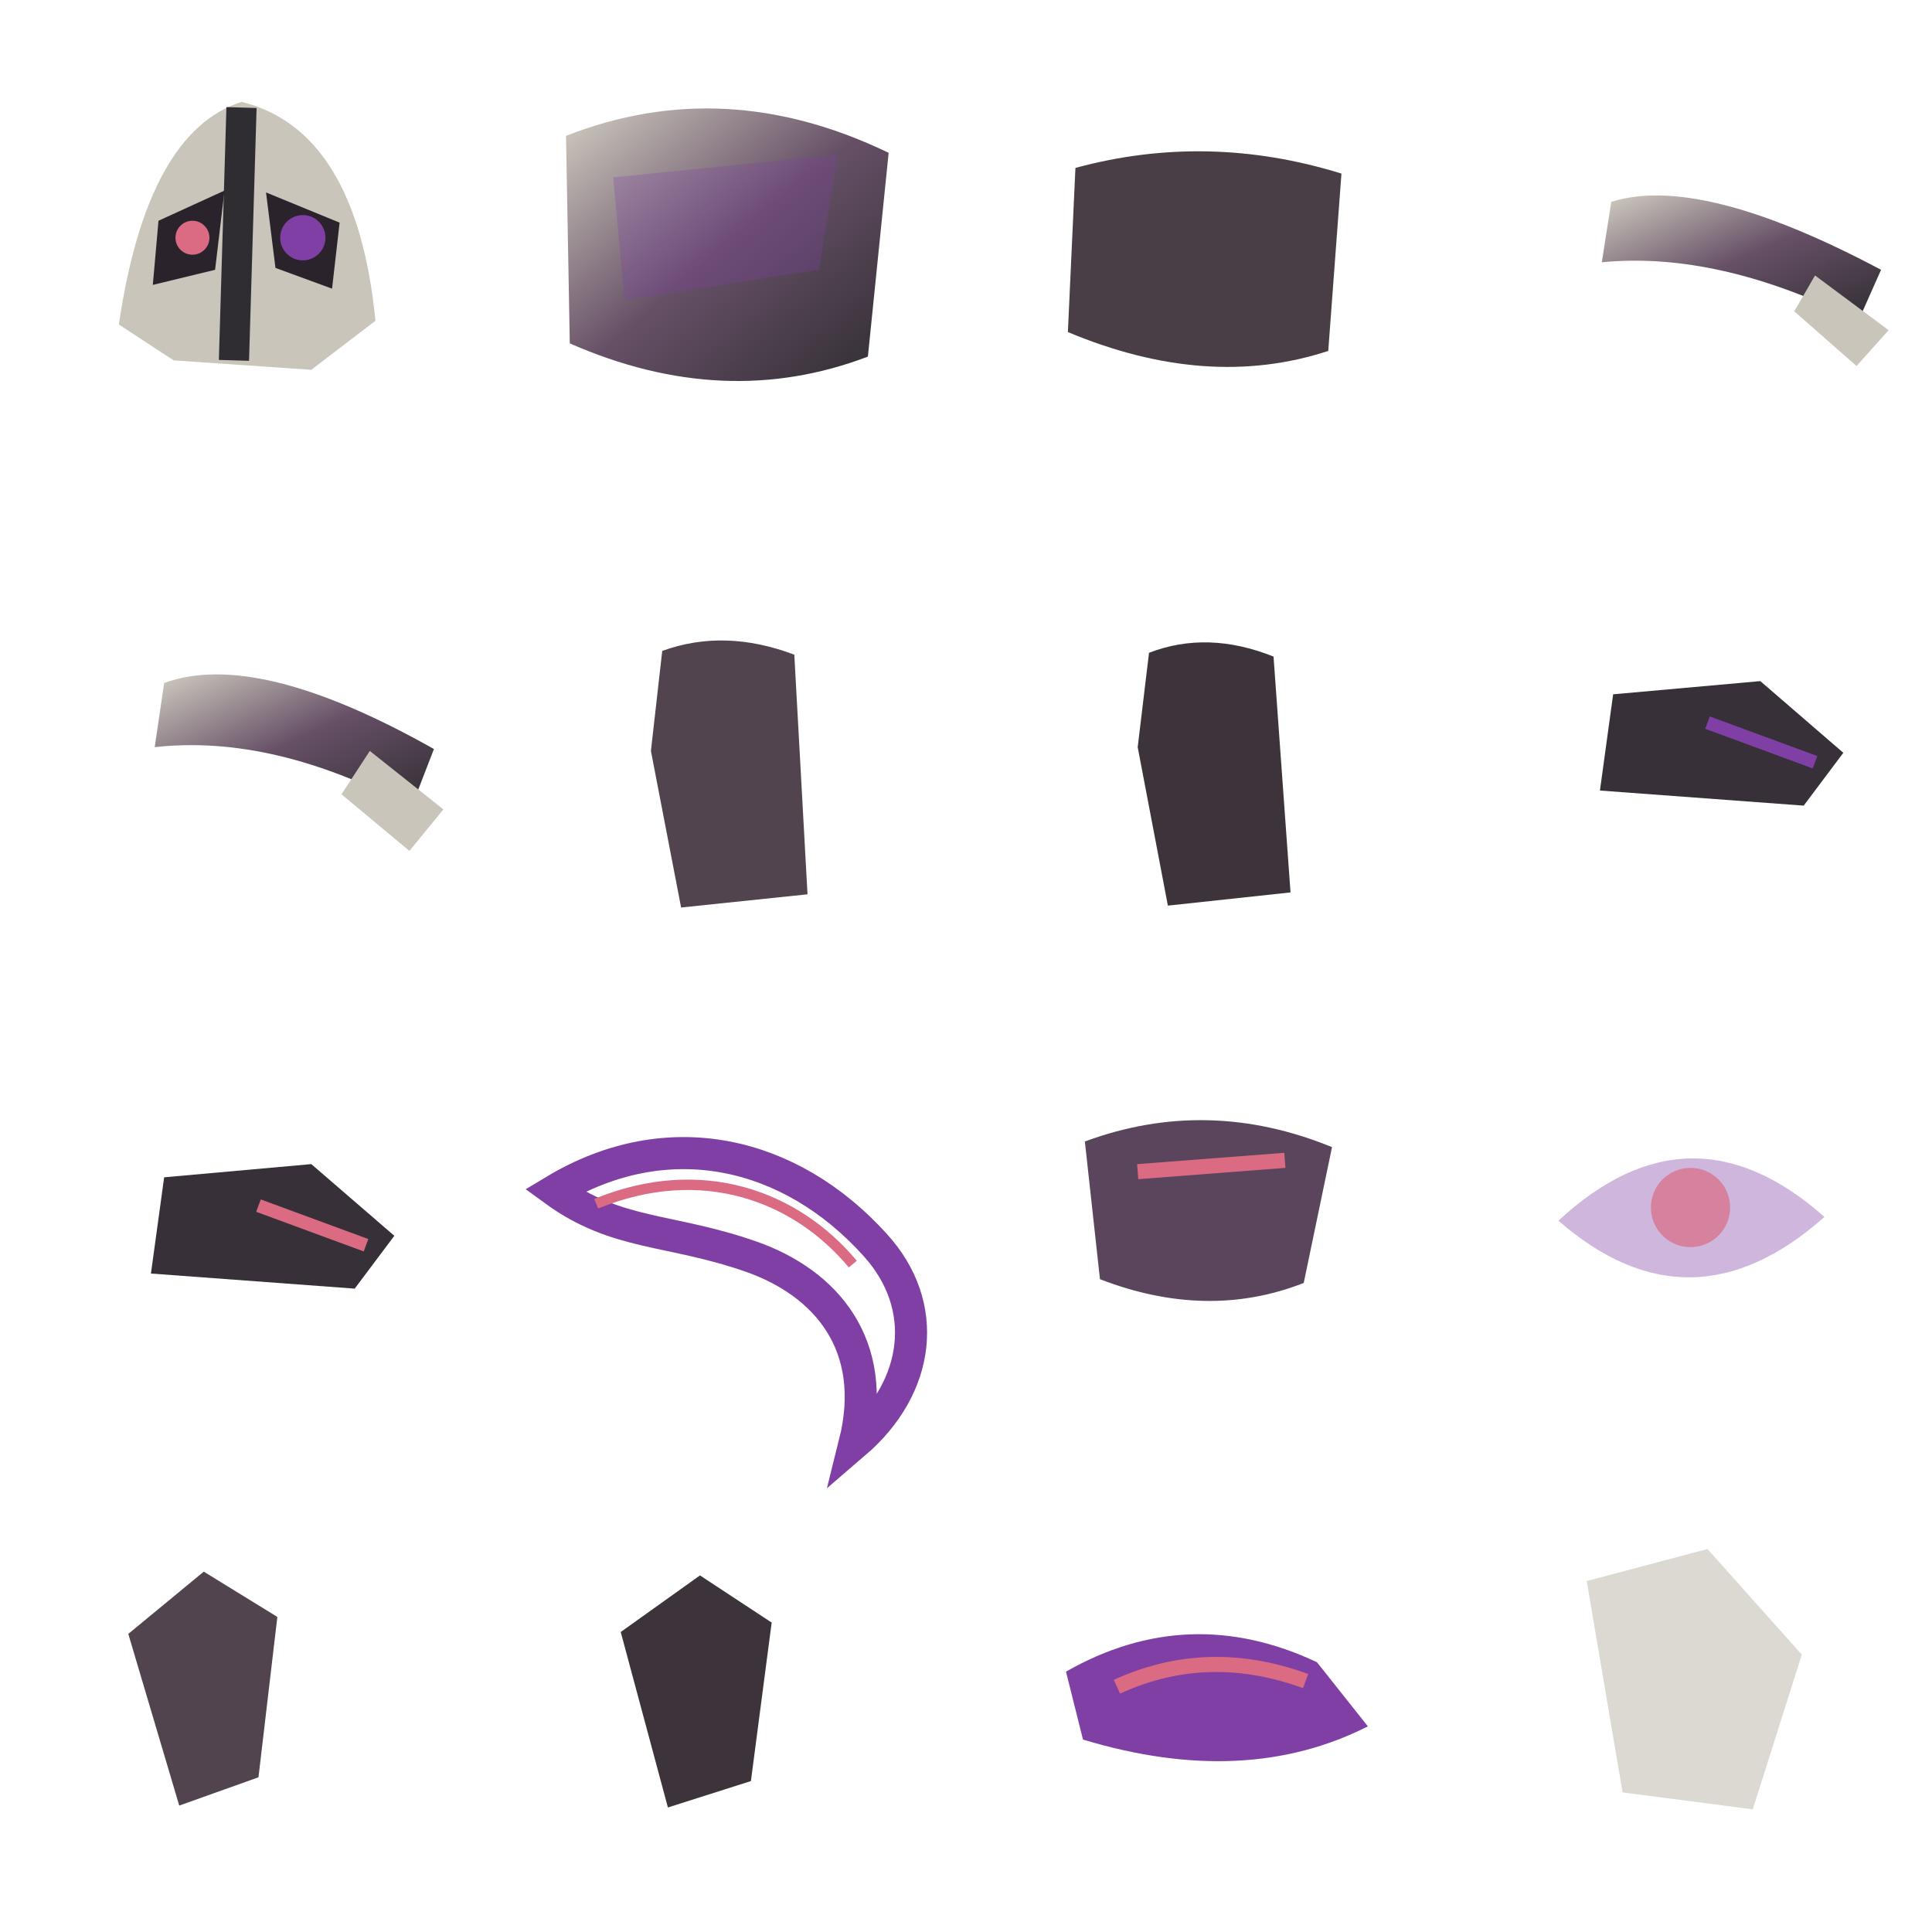
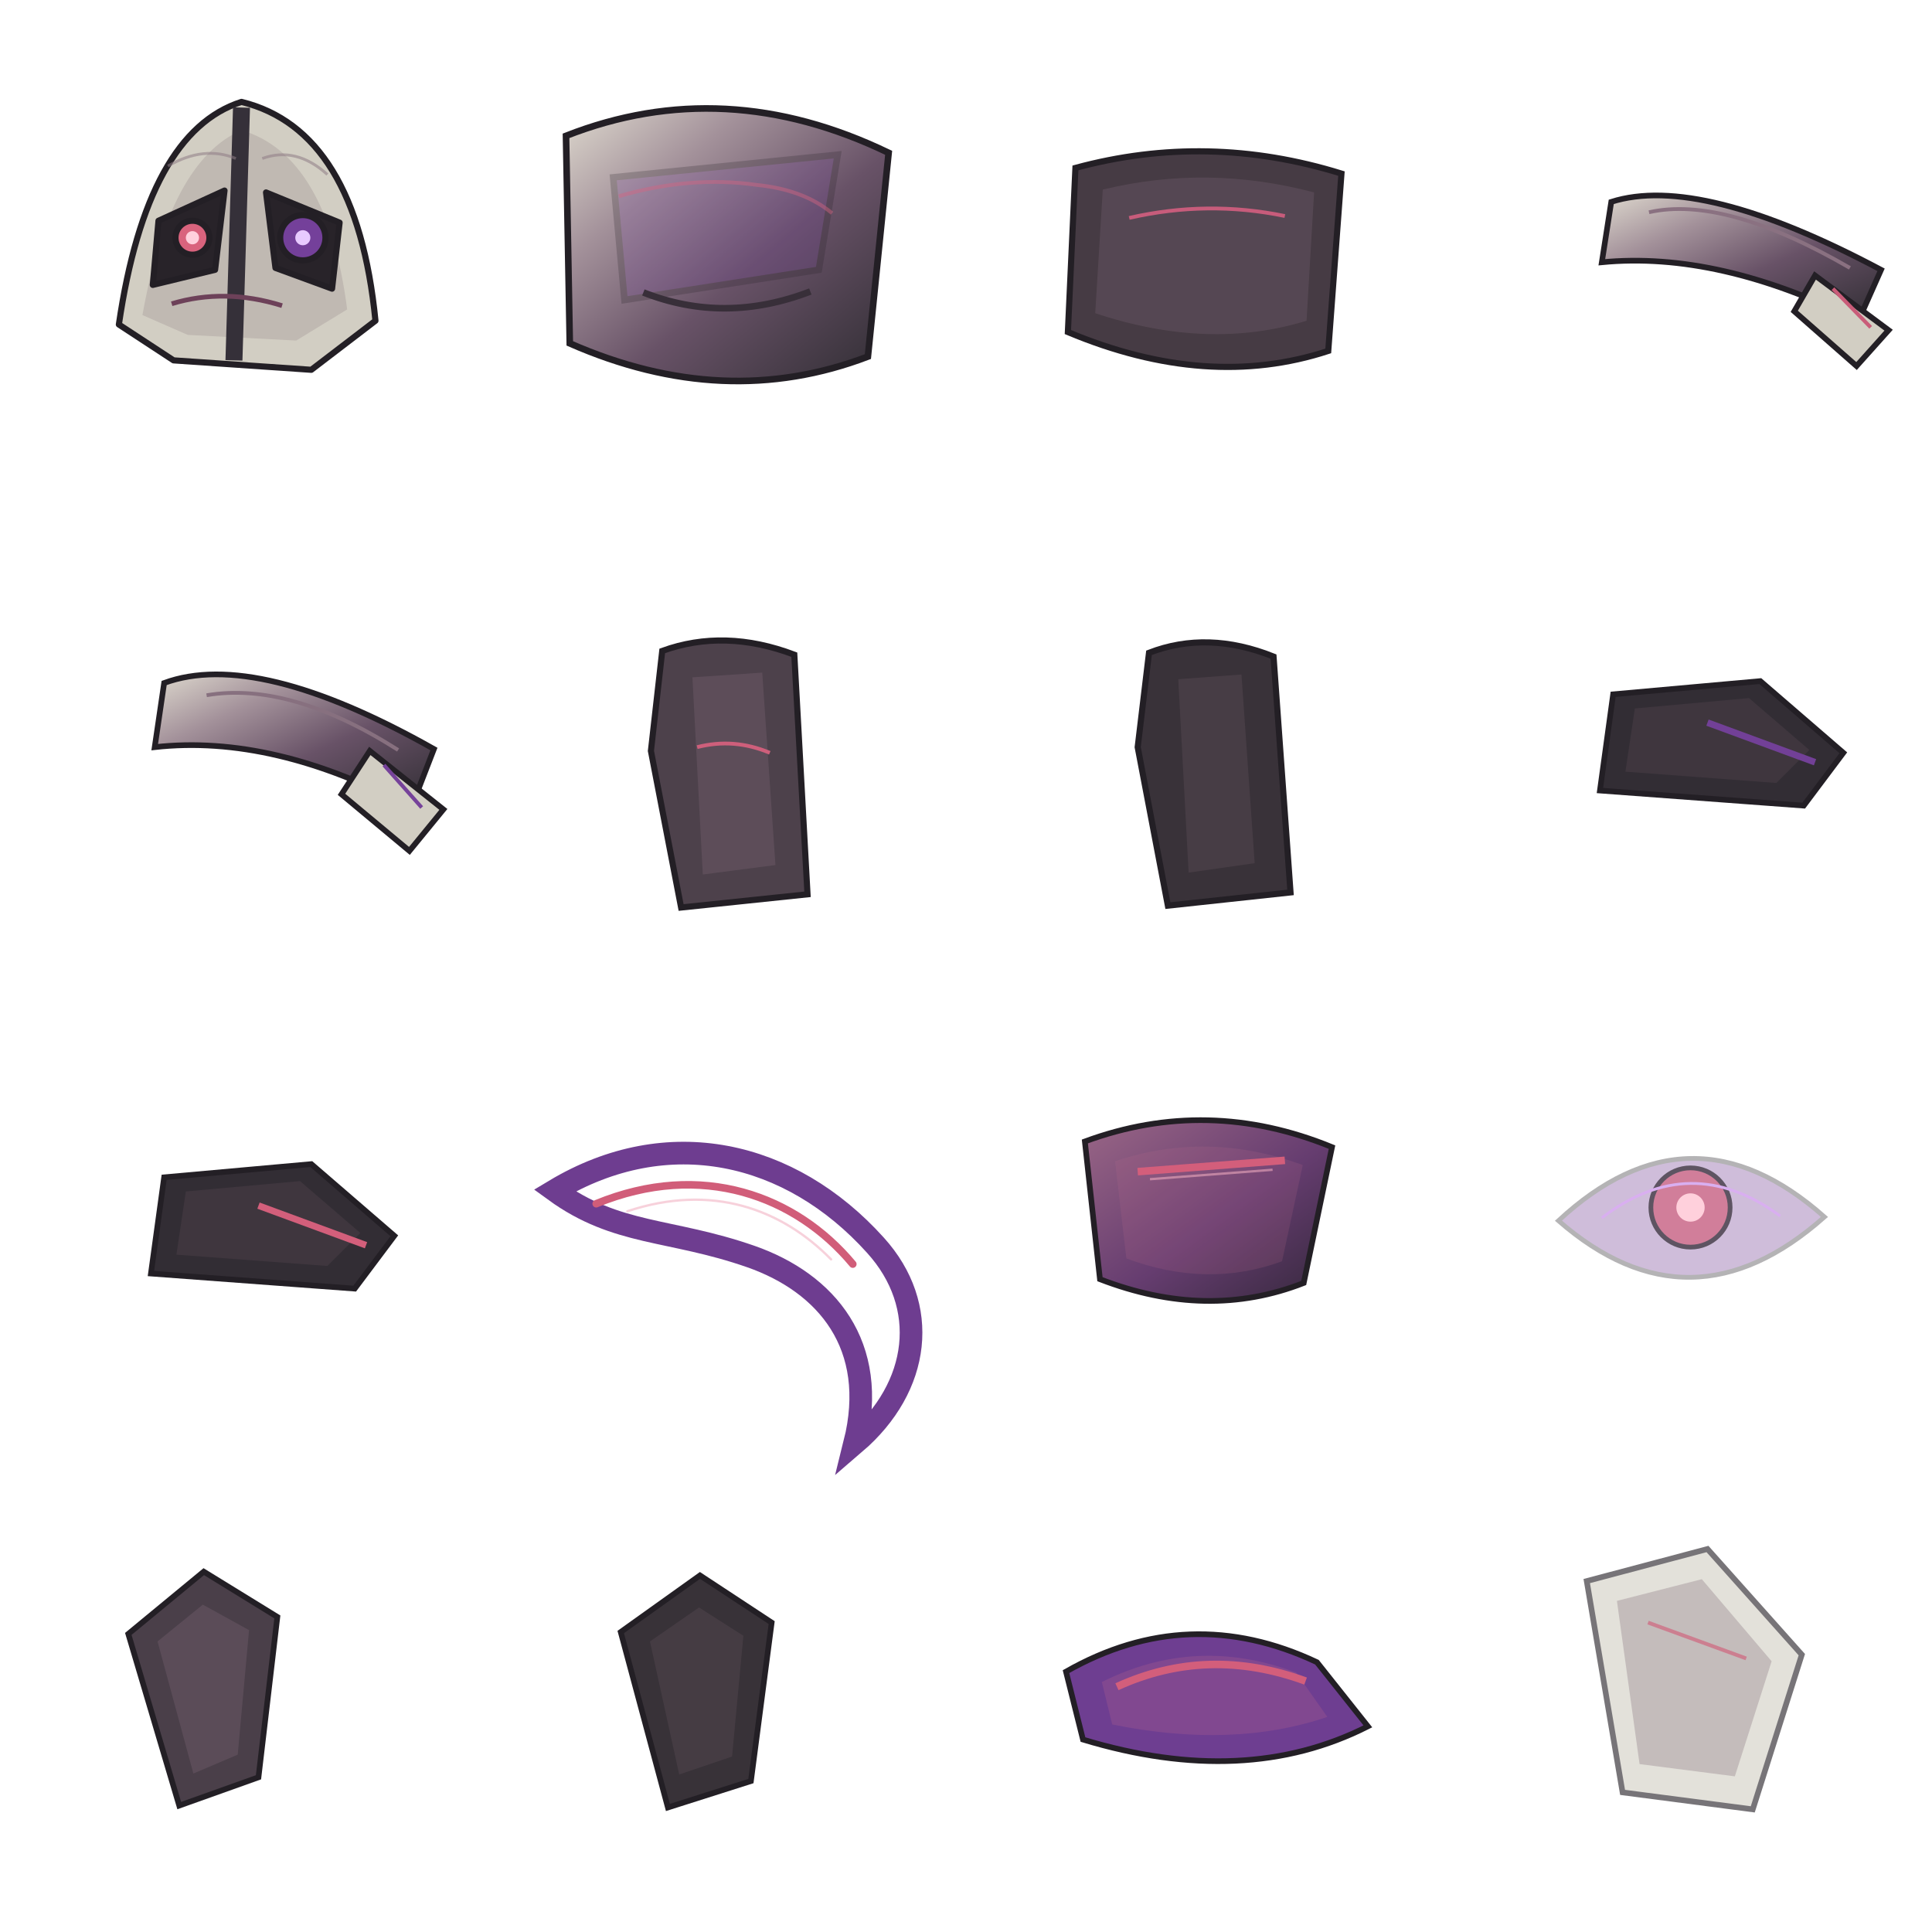
<svg xmlns="http://www.w3.org/2000/svg" width="2048" height="2048" viewBox="0 0 2048 2048">
  <defs>
    <linearGradient id="b" x1="0" y1="0" x2="1" y2="1">
-       <stop stop-color="#d2cec2" />
-       <stop offset=".5" stop-color="#665066" />
-       <stop offset="1" stop-color="#302d32" />
+       <stop stop-color="#ded9ce" />
+       <stop offset=".28" stop-color="#a3919a" />
+       <stop offset=".58" stop-color="#685267" />
+       <stop offset="1" stop-color="#302d33" />
+     </linearGradient>
+     <linearGradient id="flesh" x1="0" y1="0" x2="1" y2="1">
+       <stop stop-color="#9a6686" />
+       <stop offset=".55" stop-color="#663d70" />
+       <stop offset="1" stop-color="#35283c" />
    </linearGradient>
  </defs>
-   <g transform="translate(256 256)">
-     <path d="M-130 88 Q-100-116 0-148 Q122-118 142 84 L74 136 L-72 126Z" fill="#c9c5ba" />
-     <path d="M0-142 L-8 126" stroke="#302d32" stroke-width="32" />
-     <path d="M-88-22 L-18-54 L-28 30 L-94 46Z" fill="#2a232b" />
-     <path d="M26-52 L104-20 L96 50 L36 28Z" fill="#2a232b" />
-     <circle cx="-52" cy="-4" r="18" fill="#da6b83" />
-     <circle cx="65" cy="-4" r="24" fill="#7f3fa4" />
+   <g transform="translate(256 256)" stroke="#231f25" stroke-width="6.5" stroke-linejoin="round">
+     <path d="M-130 88 Q-100-116 0-148 Q122-118 142 84 L74 136 L-72 126Z" fill="#d2cec3" />
+     <path d="M-105 78 Q-76-85 0-118 Q91-91 112 72 L58 105 L-57 99Z" fill="#806d76" opacity=".22" stroke="none" />
+     <path d="M0-142 L-8 126" stroke="#353039" stroke-width="18" />
+     <path d="M-88-22 L-18-54 L-28 30 L-94 46Z" fill="#282329" />
+     <path d="M26-52 L104-20 L96 50 L36 28Z" fill="#282329" />
+     <circle cx="-52" cy="-4" r="18" fill="#d9637d" />
+     <circle cx="-52" cy="-4" r="7" fill="#ffd0dc" stroke="none" />
+     <circle cx="65" cy="-4" r="24" fill="#74409a" />
+     <circle cx="65" cy="-4" r="8" fill="#e8caff" stroke="none" />
+     <path d="M-74 66 Q-18 49 43 68" fill="none" stroke="#6d4159" stroke-width="5" />
+     <path d="M-78-80 Q-40-102 -6-88 M22-88 Q58-101 91-71" stroke="#8e7c85" stroke-width="3" fill="none" opacity=".55" />
  </g>
-   <g transform="translate(768 256)">
+   <g transform="translate(768 256)" stroke="#231f25" stroke-width="7">
    <path d="M-168-112 Q0-178 174-94 L152 122 Q0 180-164 108Z" fill="url(#b)" />
-     <path d="M-118-68 L120-92 L100 30 L-106 62Z" fill="#7f3fa4" opacity=".28" />
+     <path d="M-118-68 L120-92 L100 30 L-106 62Z" fill="#73429a" opacity=".23" />
+     <path d="M-112-48 Q-36-70 34-60 Q84-55 114-30" fill="none" stroke="#d46380" stroke-width="4" opacity=".45" />
+     <path d="M-86 54 Q0 88 91 53" fill="none" stroke="#382f39" stroke-width="7" />
  </g>
-   <g transform="translate(1280 256)">
-     <path d="M-140-78 Q0-116 142-72 L128 116 Q0 158-148 96Z" fill="#493d46" />
+   <g transform="translate(1280 256)" stroke="#231f25" stroke-width="6.5">
+     <path d="M-140-78 Q0-116 142-72 L128 116 Q0 158-148 96Z" fill="#463b44" />
+     <path d="M-111-55 Q0-82 113-52 L105 84 Q1 116-119 76Z" fill="#7a6574" opacity=".30" stroke="none" />
+     <path d="M-83-25 Q0-44 82-27" fill="none" stroke="#c75c7b" stroke-width="4" />
  </g>
-   <g transform="translate(1792 256)">
+   <g transform="translate(1792 256)" stroke="#231f25" stroke-width="6">
    <path d="M-84-42 Q10-72 202 30 L178 84 Q30 10-94 22Z" fill="url(#b)" />
-     <path d="M132 36 L210 94 L176 132 L110 74Z" fill="#c9c5ba" />
+     <path d="M-44-31 Q36-49 169 28" fill="none" stroke="#8a7181" stroke-width="4" />
+     <path d="M132 36 L210 94 L176 132 L110 74Z" fill="#d2cec3" />
+     <path d="M151 50 L191 91" stroke="#c95c79" stroke-width="4" />
  </g>
-   <g transform="translate(256 768)">
+   <g transform="translate(256 768)" stroke="#231f25" stroke-width="6">
    <path d="M-82-44 Q16-80 204 26 L180 88 Q34 10-92 24Z" fill="url(#b)" />
-     <path d="M136 28 L214 90 L178 134 L106 74Z" fill="#c9c5ba" />
+     <path d="M-37-31 Q51-46 166 27" fill="none" stroke="#87707f" stroke-width="4" />
+     <path d="M136 28 L214 90 L178 134 L106 74Z" fill="#d2cec3" />
+     <path d="M151 43 L191 88" stroke="#76429a" stroke-width="4" />
  </g>
-   <g transform="translate(768 768)">
-     <path d="M-66-78 Q0-102 74-74 L88 180 L-46 194 L-78 28Z" fill="#51444e" />
+   <g transform="translate(768 768)" stroke="#231f25" stroke-width="6.5">
+     <path d="M-66-78 Q0-102 74-74 L88 180 L-46 194 L-78 28Z" fill="#4d414b" />
+     <path d="M-34-50 L40-55 L54 149 L-23 159Z" fill="#7b6574" opacity=".34" stroke="none" />
+     <path d="M-29 24 Q10 14 48 30" fill="none" stroke="#ce5f7b" stroke-width="4" />
  </g>
-   <g transform="translate(1280 768)">
-     <path d="M-62-76 Q0-100 70-72 L88 178 L-42 192 L-74 24Z" fill="#3d343b" />
+   <g transform="translate(1280 768)" stroke="#231f25" stroke-width="6.5">
+     <path d="M-62-76 Q0-100 70-72 L88 178 L-42 192 L-74 24Z" fill="#393239" />
+     <path d="M-31-48 L36-53 L50 147 L-20 157Z" fill="#66545f" opacity=".32" stroke="none" />
  </g>
-   <g transform="translate(1792 768)">
-     <path d="M-82-32 L74-46 L162 30 L120 86 L-96 70Z" fill="#373039" />
-     <path d="M18-2 L132 40" stroke="#7f3fa4" stroke-width="14" />
+   <g transform="translate(1792 768)" stroke="#231f25" stroke-width="6">
+     <path d="M-82-32 L74-46 L162 30 L120 86 L-96 70Z" fill="#322d34" />
+     <path d="M-59-17 L62-28 L126 27 L91 62 L-69 50Z" fill="#554650" opacity=".36" stroke="none" />
+     <path d="M18-2 L132 40" stroke="#724097" stroke-width="7" />
  </g>
-   <g transform="translate(256 1280)">
-     <path d="M-82-32 L74-46 L162 30 L120 86 L-96 70Z" fill="#373039" />
-     <path d="M18-2 L132 40" stroke="#da6b83" stroke-width="14" />
+   <g transform="translate(256 1280)" stroke="#231f25" stroke-width="6">
+     <path d="M-82-32 L74-46 L162 30 L120 86 L-96 70Z" fill="#322d34" />
+     <path d="M-59-17 L62-28 L126 27 L91 62 L-69 50Z" fill="#554650" opacity=".36" stroke="none" />
+     <path d="M18-2 L132 40" stroke="#d35f7b" stroke-width="7" />
  </g>
-   <g transform="translate(768 1280)">
-     <path d="M-180-18 C-60-90 70-60 160 40 C218 104 208 190 138 250 C164 146 108 80 28 52 C-58 22-114 30-180-18Z" fill="none" stroke="#7f3fa4" stroke-width="34" stroke-linecap="round" />
-     <path d="M-136-4 C-24-50 76-12 136 60" fill="none" stroke="#da6b83" stroke-width="11" />
+   <g transform="translate(768 1280)" stroke-linecap="round">
+     <path d="M-180-18 C-60-90 70-60 160 40 C218 104 208 190 138 250 C164 146 108 80 28 52 C-58 22-114 30-180-18Z" fill="none" stroke="#6e3d90" stroke-width="24" />
+     <path d="M-136-4 C-24-50 76-12 136 60" fill="none" stroke="#d15d79" stroke-width="8" />
+     <path d="M-103 4 C-13-26 61 2 113 55" fill="none" stroke="#f0a4b8" stroke-width="2.5" opacity=".5" />
  </g>
-   <g transform="translate(1280 1280)">
-     <path d="M-130-70 Q0-118 132-64 L102 80 Q0 120-114 76Z" fill="#5b455d" />
-     <path d="M-74-38 L82-50" stroke="#da6b83" stroke-width="16" />
+   <g transform="translate(1280 1280)" stroke="#231f25" stroke-width="6">
+     <path d="M-130-70 Q0-118 132-64 L102 80 Q0 120-114 76Z" fill="url(#flesh)" />
+     <path d="M-98-49 Q0-82 101-45 L79 57 Q0 86-86 54Z" fill="#b76c8a" opacity=".18" stroke="none" />
+     <path d="M-74-38 L82-50" stroke="#d35e7b" stroke-width="8" />
+     <path d="M-61-30 L69-40" stroke="#f6b0c2" stroke-width="2.5" opacity=".55" />
  </g>
-   <g transform="translate(1792 1280)">
-     <path d="M-140 14 Q0-116 142 10 Q0 136-140 14Z" fill="#7f3fa4" opacity=".38" />
-     <circle r="42" fill="#da6b83" opacity=".7" />
+   <g transform="translate(1792 1280)" stroke="#231f25" stroke-width="5">
+     <path d="M-140 14 Q0-116 142 10 Q0 136-140 14Z" fill="#713e94" opacity=".34" />
+     <circle r="42" fill="#d25e7a" opacity=".66" />
+     <circle r="15" fill="#ffd0dc" stroke="none" />
+     <path d="M-94 11 Q0-61 95 9" fill="none" stroke="#d9aff0" stroke-width="3" />
  </g>
-   <g transform="translate(256 1792)">
-     <path d="M-120-60 L-40-126 L38-78 L18 92 L-66 122Z" fill="#51444e" />
+   <g transform="translate(256 1792)" stroke="#231f25" stroke-width="6">
+     <path d="M-120-60 L-40-126 L38-78 L18 92 L-66 122Z" fill="#4a3f49" />
+     <path d="M-89-52 L-41-91 L8-64 L-4 68 L-51 88Z" fill="#806978" opacity=".32" stroke="none" />
  </g>
-   <g transform="translate(768 1792)">
-     <path d="M-110-62 L-26-122 L50-72 L28 96 L-60 124Z" fill="#3d343b" />
+   <g transform="translate(768 1792)" stroke="#231f25" stroke-width="6">
+     <path d="M-110-62 L-26-122 L50-72 L28 96 L-60 124Z" fill="#383238" />
+     <path d="M-79-52 L-27-88 L20-58 L8 70 L-48 89Z" fill="#66545f" opacity=".30" stroke="none" />
  </g>
-   <g transform="translate(1280 1792)">
-     <path d="M-150-20 Q-20-94 116-30 L170 38 Q40 104-132 52Z" fill="#7f3fa4" />
-     <path d="M-96-4 Q0-48 104-10" fill="none" stroke="#da6b83" stroke-width="16" />
+   <g transform="translate(1280 1792)" stroke="#231f25" stroke-width="6">
+     <path d="M-150-20 Q-20-94 116-30 L170 38 Q40 104-132 52Z" fill="#6e3e91" />
+     <path d="M-112-9 Q-12-59 94-19 L127 28 Q27 62-101 36Z" fill="#af5e8d" opacity=".30" stroke="none" />
+     <path d="M-96-4 Q0-48 104-10" fill="none" stroke="#d35e7b" stroke-width="8" />
  </g>
-   <g transform="translate(1792 1792)">
-     <path d="M-110-116 L18-150 L118-38 L66 126 L-72 108Z" fill="#c9c5ba" opacity=".65" />
+   <g transform="translate(1792 1792)" stroke="#231f25" stroke-width="6">
+     <path d="M-110-116 L18-150 L118-38 L66 126 L-72 108Z" fill="#d2cec3" opacity=".62" />
+     <path d="M-78-95 L12-118 L86-31 L47 91 L-54 78Z" fill="#7e6976" opacity=".31" stroke="none" />
+     <path d="M-45-72 L59-34" stroke="#d15e7a" stroke-width="4" opacity=".65" />
  </g>
</svg>
